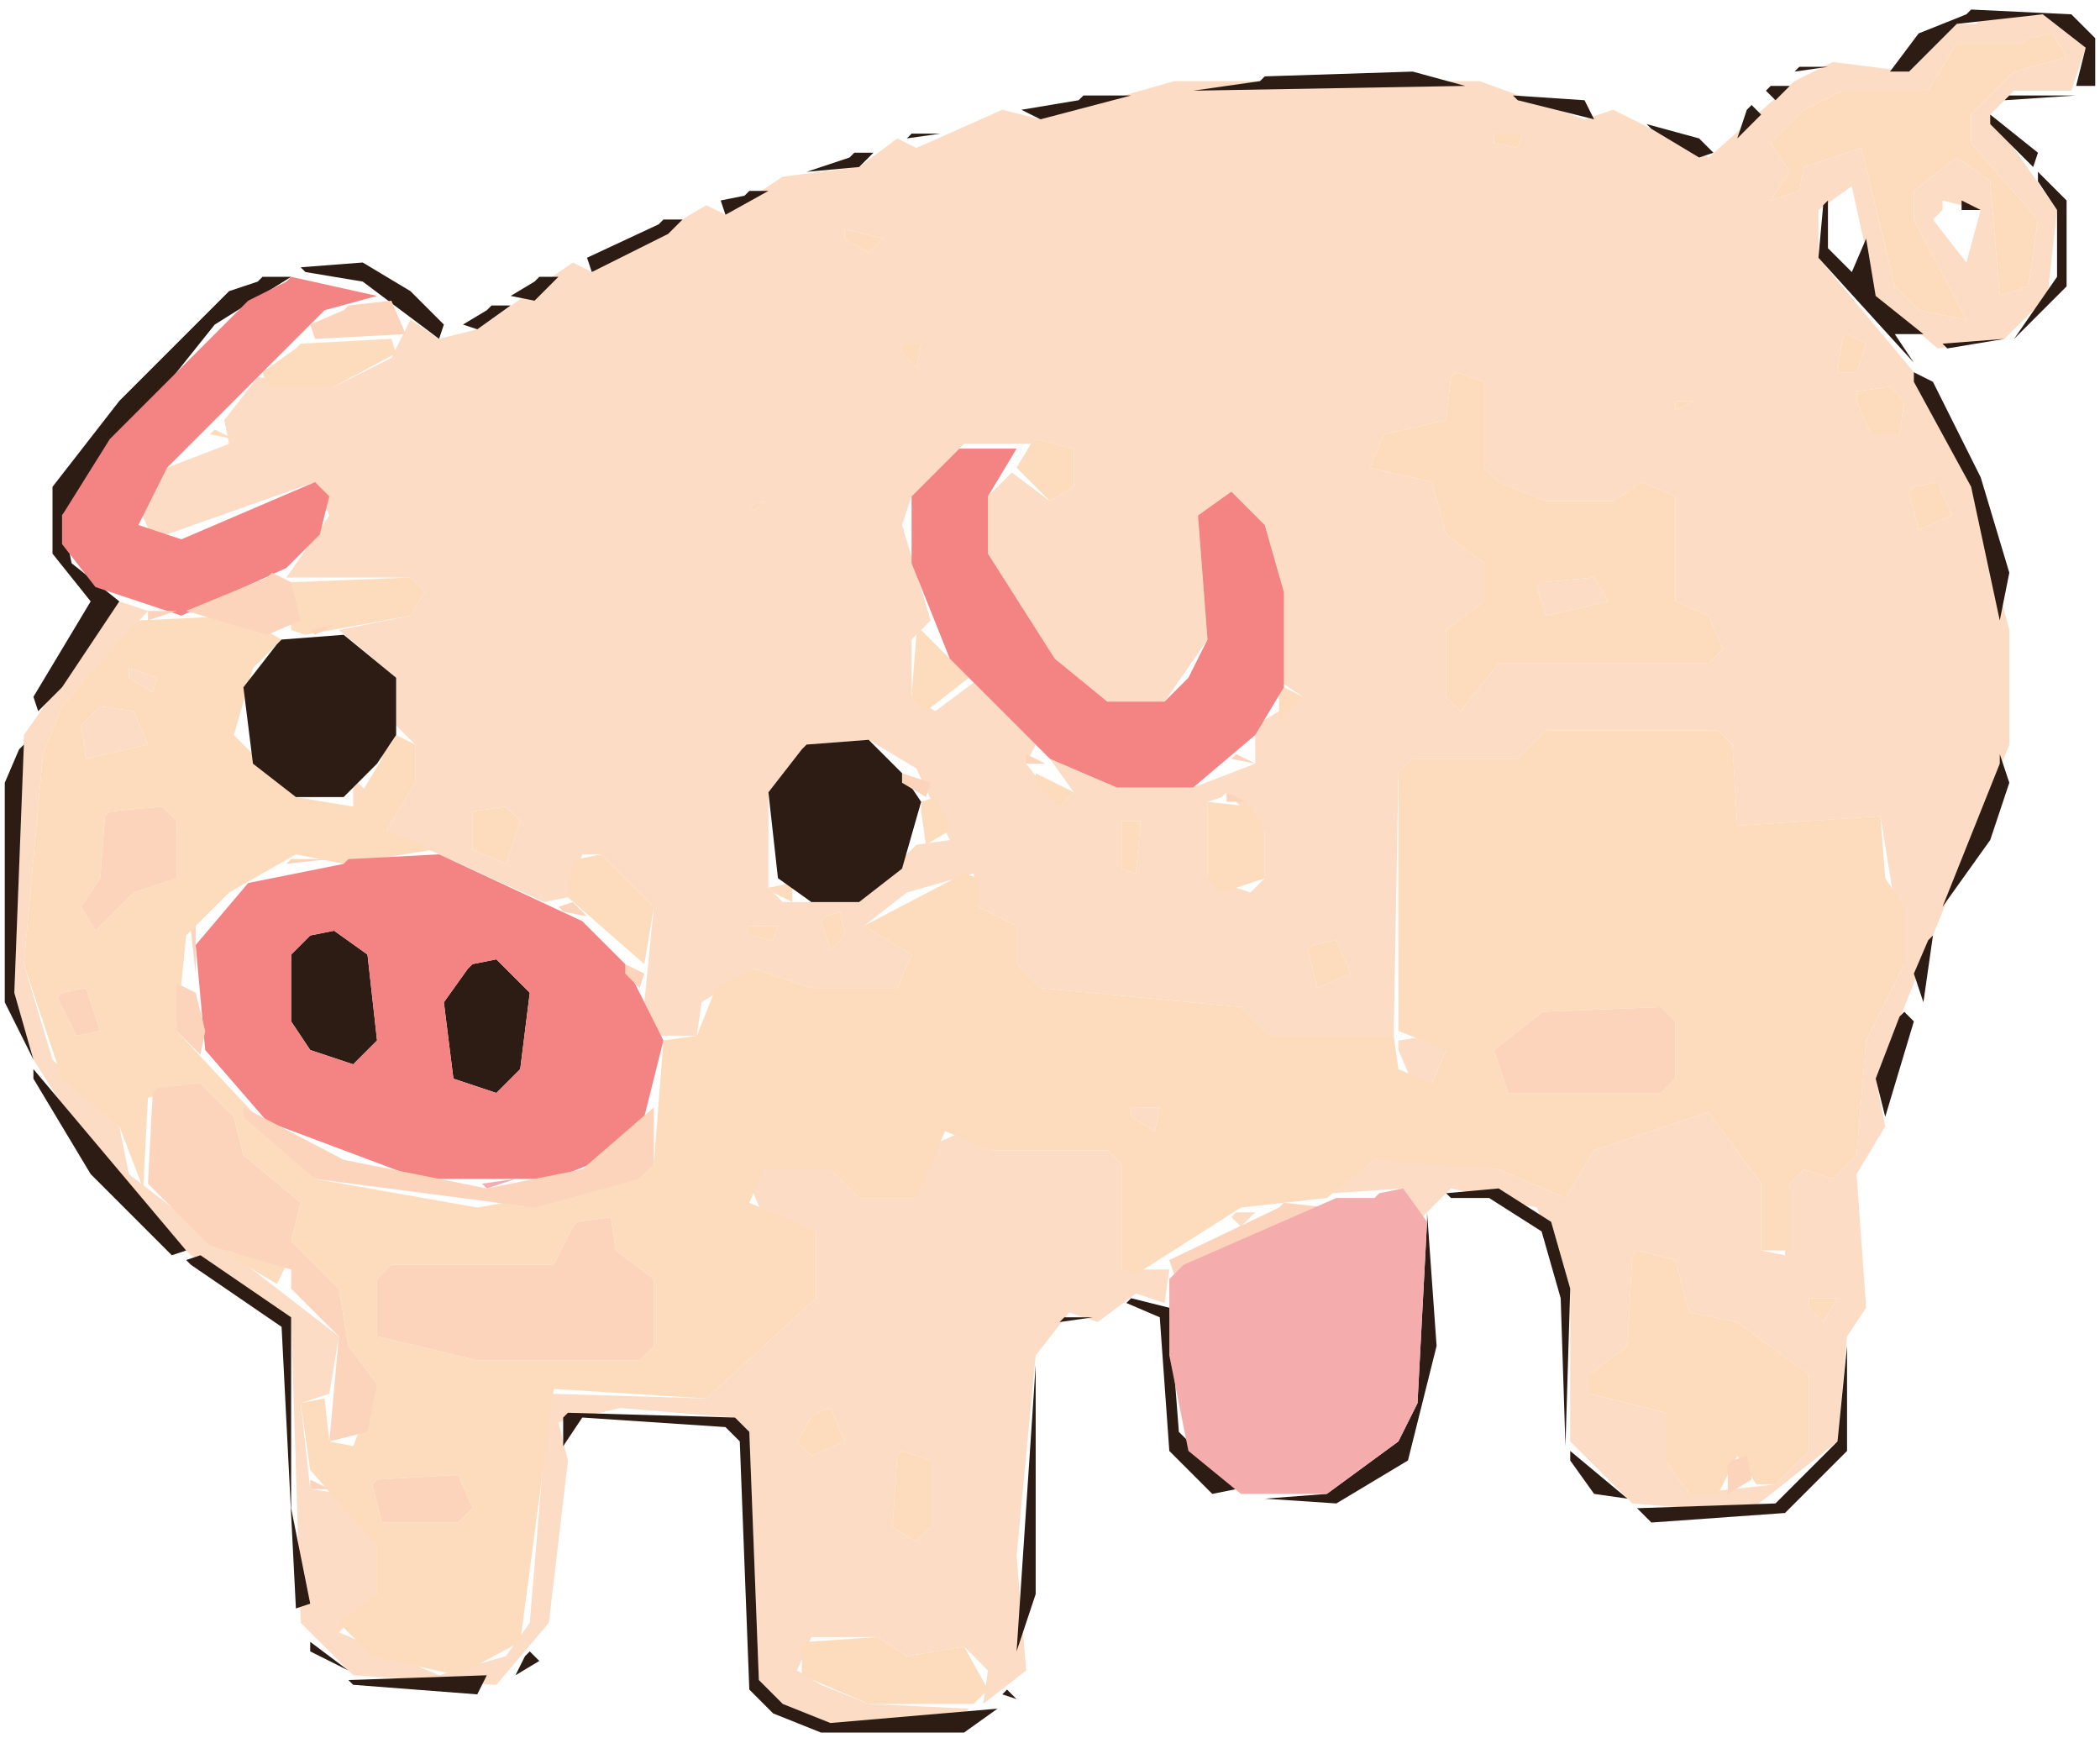
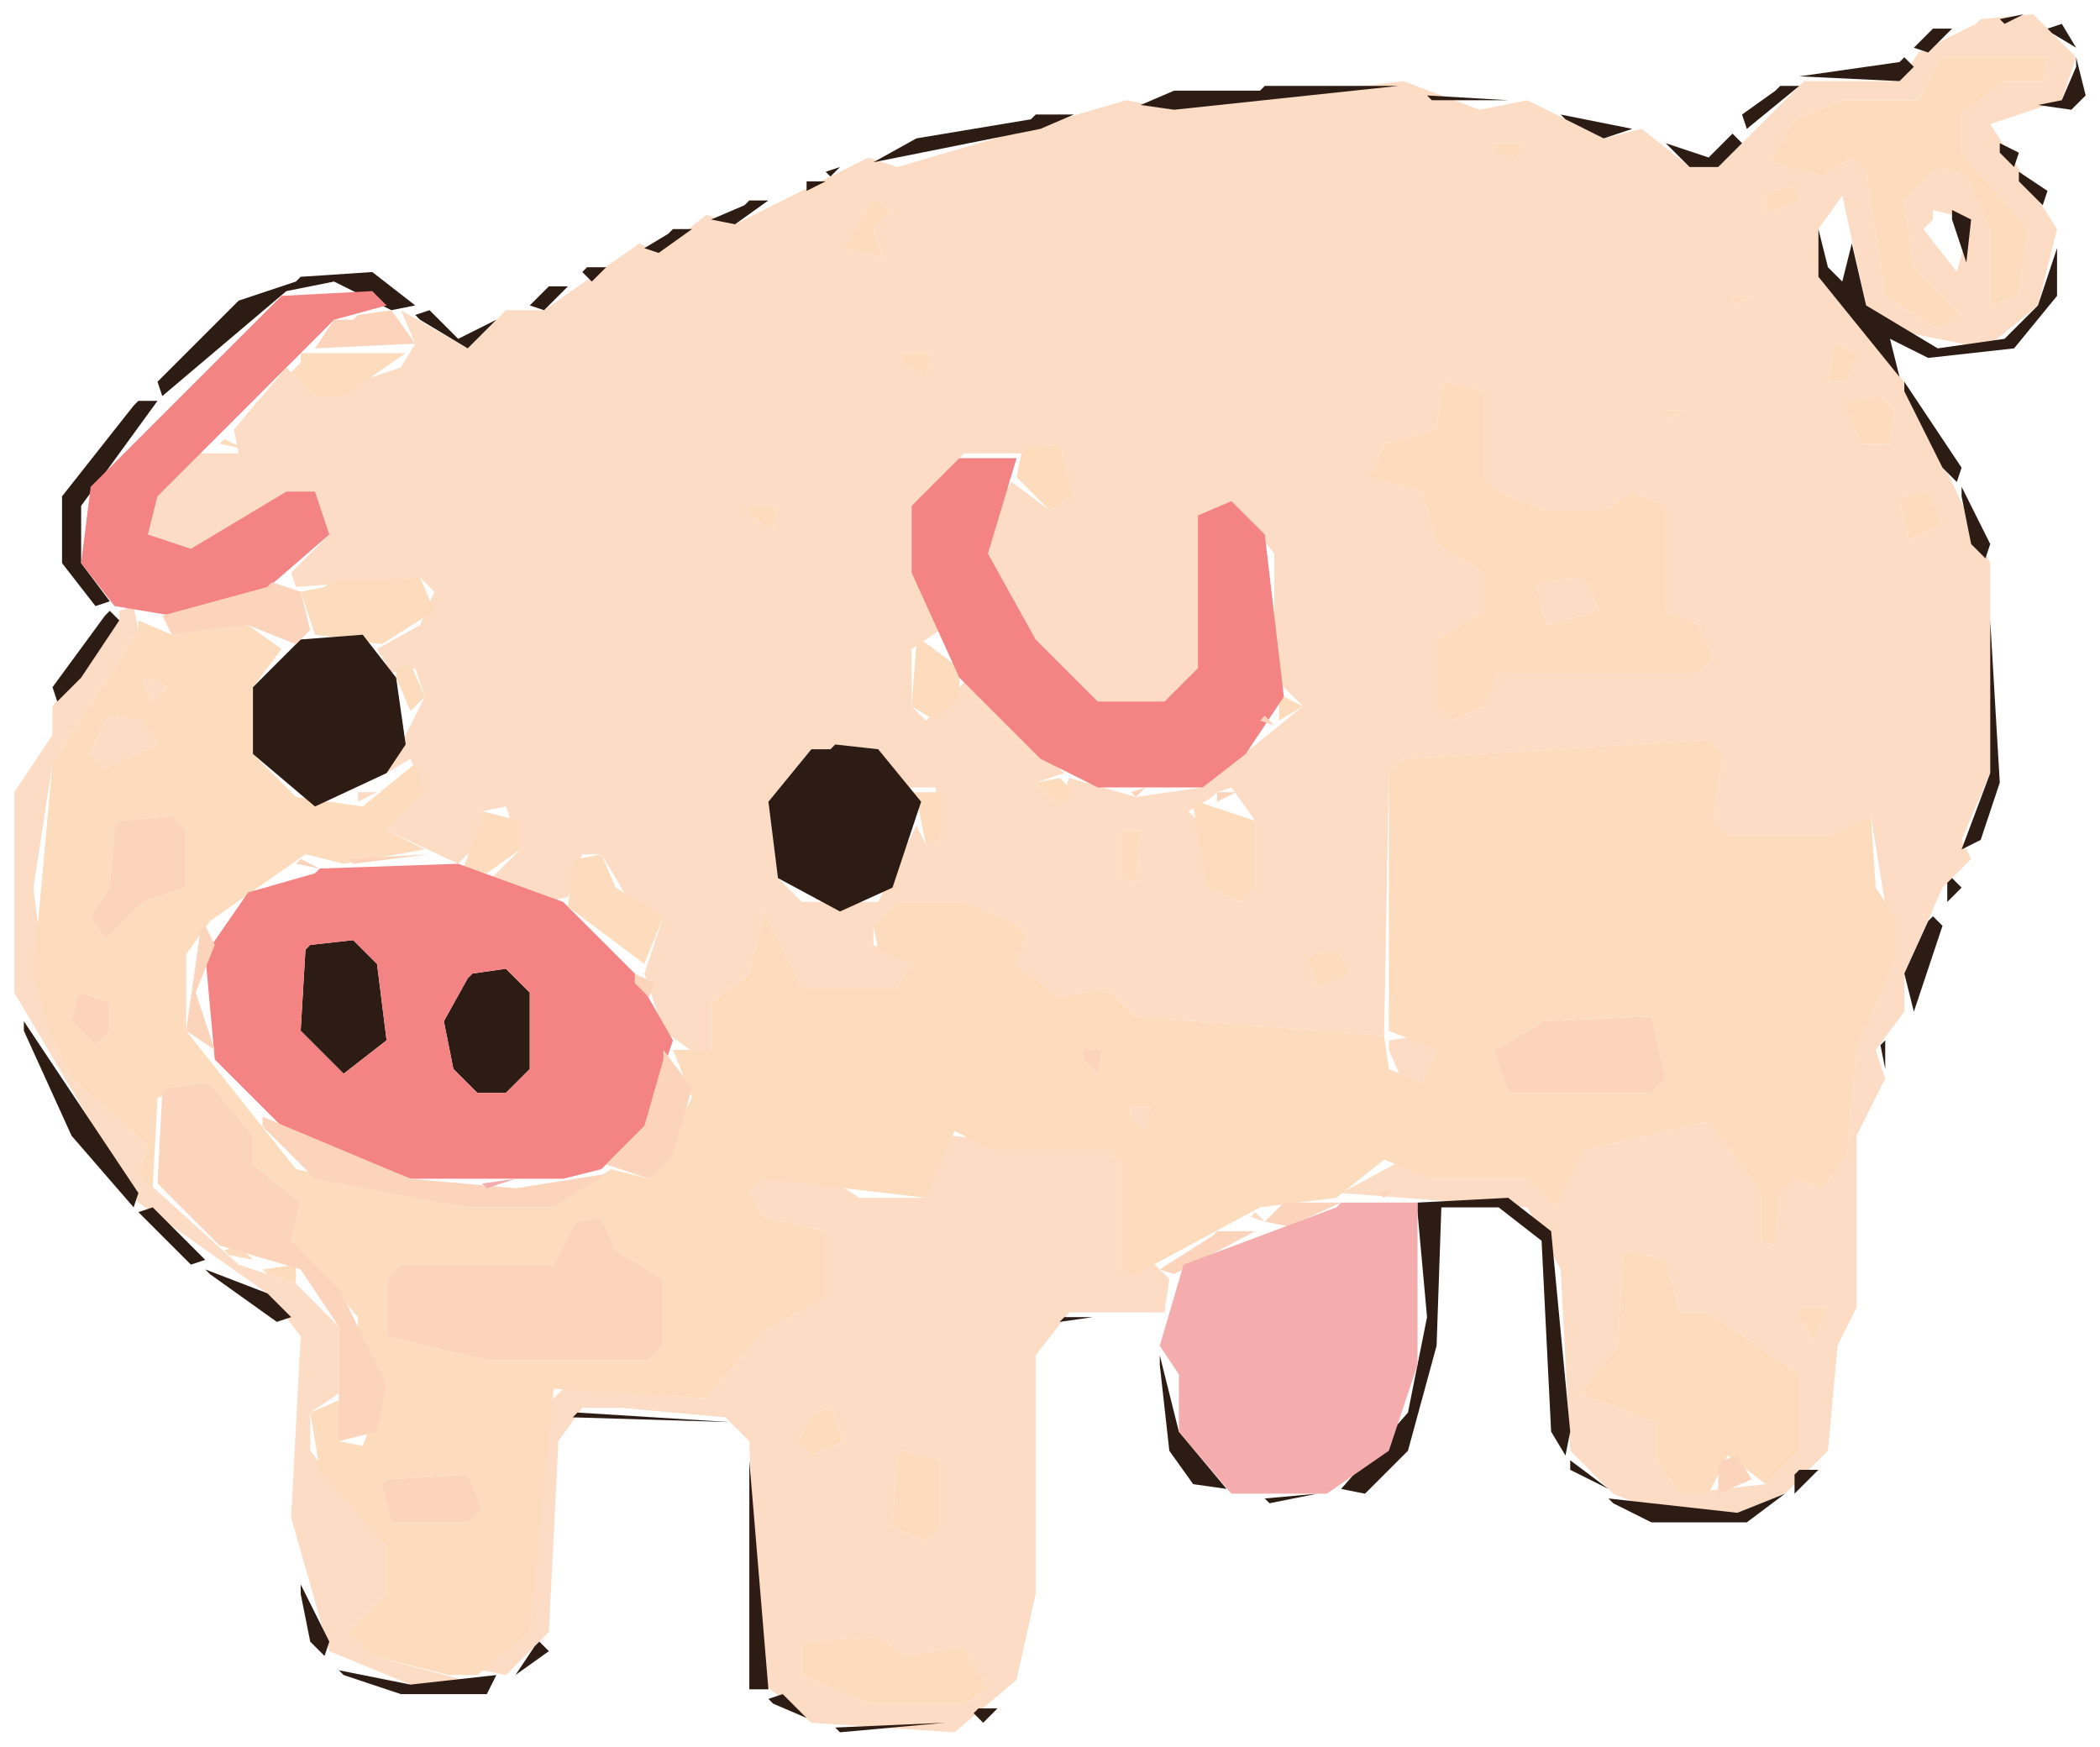
- <svg xmlns="http://www.w3.org/2000/svg" viewBox="0 0 220 182" shape-rendering="geometricPrecision">
-   <path fill="rgb(252,220,196)" fill-rule="evenodd" d="M207.5 2.0L214.0 1.5L218.5 5.0L217.0 9.5L211.0 9.5L208.5 12.0L215.5 22.0L214.5 31.0L210.0 35.5L203.0 36.5L196.5 31.0L194.0 19.5L190.5 22.0L190.5 27.0L200.5 39.0L206.5 51.0L210.5 66.0L210.5 78.0L196.5 113.0L197.5 118.0L194.5 123.0L195.5 137.0L193.5 140.0L192.5 151.0L183.0 158.5L171.0 157.5L164.5 151.0L164.5 135.0L161.0 126.5L152.0 124.5L149.0 127.5L147.0 124.5L139.5 125.0L144.0 121.5L148.0 121.5L157.0 122.5L164.0 125.5L167.0 120.5L179.0 116.5L184.5 124.0L184.5 131.0L187.0 131.5L187.5 124.0L189.0 122.5L192.0 123.5L194.5 121.0L195.5 109.0L199.5 101.0L197.0 85.5L182.0 86.5L181.5 78.0L180.0 76.5L162.0 76.5L159.0 79.5L148.0 79.5L146.5 81.0L146.0 108.5L133.0 108.5L130.0 105.5L109.0 103.5L106.5 101.0L106.5 97.0L102.5 95.0L102.0 91.5L95.0 93.5L90.5 97.0L95.5 100.0L94.0 103.5L85.0 103.5L79.0 101.5L73.5 105.0L73.0 108.5L69.0 108.5L67.5 105.0L68.5 95.0L63.0 89.5L61.0 89.5L59.5 94.0L57.0 94.5L40.5 87.0L43.5 82.0L43.5 78.0L41.5 76.0L41.5 71.0L35.5 66.0L43.0 64.5L44.5 62.0L43.0 60.5L30.0 60.5L34.5 54.0L33.0 50.5L16.0 56.5L14.5 53.0L17.5 49.0L24.0 46.5L23.5 44.0L27.0 39.5L35.0 40.5L41.0 37.5L43.0 33.5L46.0 35.5L50.0 34.5L60.0 27.5L62.0 28.5L74.0 21.5L76.0 22.5L82.0 18.5L90.0 17.5L94.0 14.5L96.0 15.5L105.0 11.5L109.0 12.5L123.0 8.5L155.0 8.5L166.0 12.5L169.0 11.5L179.0 16.5L188.0 8.5L192.0 6.5L200.0 7.5L205.0 2.5L207.0 2.5ZM212.5 4.0L215.0 3.5L216.5 6.0L211.0 7.5L206.5 12.0L206.5 15.0L213.5 23.0L212.5 30.0L209.5 31.0L208.5 19.0L205.0 16.5L200.5 20.0L200.5 23.0L206.0 33.5L201.0 32.5L198.5 30.0L195.0 15.5L189.0 17.5L188.5 20.0L185.5 21.0L187.5 18.0L185.5 15.0L189.0 11.5L193.0 9.5L202.0 9.5L205.0 4.5L212.0 4.5ZM156.5 14.0L159.5 14.0L159.0 15.5L156.5 15.0ZM203.5 21.0L207.5 22.0L206.0 27.5L202.5 23.0L203.5 22.0ZM88.5 24.0L92.5 25.0L91.0 26.5L88.5 25.0ZM193.5 35.0L195.5 36.0L194.5 39.0L192.5 39.0L193.0 35.5ZM94.5 36.0L96.5 36.0L96.0 38.5L94.5 37.0ZM152.5 39.0L155.5 40.0L155.5 49.0L157.0 50.5L162.0 52.5L169.0 52.5L172.0 50.5L175.5 52.0L175.5 63.0L179.0 64.5L180.5 68.0L179.0 69.5L157.0 69.5L153.0 74.5L151.5 73.0L151.5 66.0L155.5 63.0L155.5 59.0L151.5 56.0L150.0 50.5L143.5 49.0L145.0 45.5L151.5 44.0L152.0 39.5ZM194.5 41.0L198.0 40.5L199.5 42.0L199.0 45.5L196.0 45.5L194.5 42.0ZM175.5 42.0L177.5 42.0L175.5 43.0ZM108.5 46.0L112.5 47.0L112.5 51.0L110.0 52.5L106.0 49.5L103.5 52.0L103.5 58.0L110.5 69.0L116.0 73.5L122.0 73.5L126.5 67.0L125.5 54.0L129.0 51.5L132.5 55.0L134.5 62.0L133.5 71.0L136.5 73.0L131.5 76.0L131.5 80.0L125.0 82.5L117.0 82.5L110.0 79.5L112.5 83.0L111.0 84.5L107.5 80.0L108.5 78.0L102.0 71.5L98.0 74.5L95.5 73.0L95.5 67.0L97.5 65.0L94.5 55.0L95.5 52.0L101.0 46.5L108.0 46.5ZM200.5 51.0L203.0 50.5L204.5 54.0L201.0 55.5L200.0 51.5ZM78.5 53.0L80.0 52.5L79.0 53.5ZM161.5 61.0L167.0 60.5L168.5 63.0L162.0 64.5L161.0 61.5ZM12.5 63.0L15.5 64.0L6.5 74.0L4.5 79.0L2.5 101.0L5.5 111.0L12.5 118.0L13.5 123.0L35.5 140.0L34.5 146.0L31.5 147.0L32.5 156.0L36.0 156.5L39.5 162.0L39.5 167.0L35.5 171.0L46.0 175.5L53.0 173.5L55.5 170.0L57.5 146.0L74.0 146.5L85.5 136.0L85.5 129.0L80.0 127.5L78.5 124.0L80.0 122.5L87.0 122.5L90.0 125.5L96.0 125.5L97.5 120.0L101.0 118.5L104.0 120.5L116.0 120.5L117.5 122.0L117.5 133.0L122.5 133.0L122.0 136.5L119.0 135.5L115.0 138.5L112.0 137.5L108.5 142.0L106.5 163.0L107.5 175.0L103.0 178.5L103.5 175.0L101.0 172.5L95.0 173.5L92.0 171.5L85.0 171.5L83.5 175.0L86.0 176.5L91.0 178.5L101.5 179.0L100.0 180.5L87.0 180.5L82.0 178.5L79.5 176.0L78.5 150.0L77.0 148.5L65.0 147.5L58.5 149.0L59.5 153.0L57.5 170.0L52.0 176.5L37.0 175.5L31.5 170.0L30.5 138.0L20.0 131.5L10.5 122.0L3.5 111.0L1.5 104.0L2.5 77.0L12.0 63.5ZM13.5 70.0L16.5 71.0L16.0 72.5L13.5 71.0ZM10.5 74.0L14.0 74.5L15.5 78.0L9.0 79.5L8.5 76.0L10.0 74.5ZM40.5 78.0L41.5 79.0L40.0 80.5L40.0 78.5ZM84.5 78.0L91.0 77.5L96.0 80.5L99.5 88.0L96.0 88.5L90.0 94.5L82.0 94.5L80.5 93.0L80.5 83.0L84.0 78.5ZM37.5 82.0L38.5 83.0L37.0 84.5L37.0 82.5ZM128.5 83.0L132.5 87.0L132.5 92.0L131.0 93.5L126.5 92.0L126.5 84.0L128.0 83.5ZM49.5 85.0L53.0 84.5L54.5 86.0L53.0 90.5L49.5 89.0L49.5 86.0ZM117.5 86.0L119.5 86.0L119.0 91.5L117.5 91.0L117.5 87.0ZM86.5 96.0L88.0 95.5L88.5 98.0L87.0 99.5L86.0 96.5ZM78.5 97.0L81.5 97.0L81.0 98.5L78.5 98.0ZM137.5 99.0L140.0 98.5L141.5 102.0L138.0 103.5L137.0 99.5ZM146.5 109.0L150.0 108.5L151.5 110.0L150.0 113.5L148.0 113.5L146.5 110.0ZM118.5 116.0L121.5 116.0L121.0 118.5L118.5 117.0ZM129.5 127.0L131.5 127.0L130.0 128.5L129.0 127.5ZM171.5 131.0L175.5 132.0L177.0 137.5L182.0 138.5L189.5 144.0L189.5 152.0L186.0 155.5L177.0 156.5L174.5 153.0L174.5 148.0L166.5 146.0L166.5 144.0L170.5 141.0L171.0 131.5ZM189.5 136.0L192.5 136.0L191.0 138.5L189.5 137.0ZM85.5 148.0L87.0 147.5L88.5 151.0L85.0 152.5L83.5 151.0L85.0 148.5ZM94.5 152.0L97.5 153.0L97.5 160.0L96.0 161.5L93.5 160.0L94.0 152.5Z" />
-   <path fill="rgb(252,220,188)" fill-rule="evenodd" d="M212.5 4.0L215.0 3.5L216.5 6.0L211.0 7.5L206.5 12.0L206.5 15.0L213.5 23.0L212.5 30.0L209.5 31.0L208.5 19.0L205.0 16.5L200.5 20.0L200.5 23.0L206.0 33.5L201.0 32.5L198.5 30.0L195.0 15.5L189.0 17.5L188.5 20.0L185.5 21.0L187.5 18.0L185.5 15.0L189.0 11.5L193.0 9.5L202.0 9.5L205.0 4.5L212.0 4.5ZM156.5 14.0L159.5 14.0L159.0 15.5L156.5 15.0ZM88.5 24.0L92.5 25.0L91.0 26.5L88.5 25.0ZM193.5 35.0L195.5 36.0L194.5 39.0L192.5 39.0L193.0 35.5ZM31.5 36.0L41.0 35.5L41.5 37.0L35.0 40.5L28.0 40.5L27.5 39.0L31.0 36.5ZM94.5 36.0L96.5 36.0L96.0 38.5L94.5 37.0ZM152.5 39.0L155.5 40.0L155.5 49.0L157.0 50.5L162.0 52.5L169.0 52.5L172.0 50.5L175.5 52.0L175.5 63.0L179.0 64.5L180.5 68.0L179.0 69.5L157.0 69.5L153.0 74.5L151.5 73.0L151.5 66.0L155.5 63.0L155.5 59.0L151.5 56.0L150.0 50.5L143.5 49.0L145.0 45.5L151.5 44.0L152.0 39.5ZM194.5 41.0L198.0 40.5L199.5 42.0L199.0 45.5L196.0 45.5L194.5 42.0ZM175.5 42.0L177.5 42.0L175.5 43.0ZM22.5 45.0L24.5 46.0L22.0 45.5ZM108.5 46.0L112.5 47.0L112.5 51.0L110.0 52.5L106.5 49.0L108.0 46.5ZM200.5 51.0L203.0 50.5L204.5 54.0L201.0 55.5L200.0 51.5ZM78.5 53.0L80.0 52.5L79.0 53.5ZM30.5 61.0L43.0 60.5L44.5 62.0L43.0 64.5L32.0 66.5L30.5 66.0L30.5 62.0ZM161.5 61.0L167.0 60.5L168.5 63.0L162.0 64.5L161.0 61.5ZM14.5 65.0L25.0 64.5L29.5 67.0L26.5 70.0L24.5 77.0L31.0 83.5L37.0 84.5L41.5 77.0L43.5 78.0L43.5 82.0L40.5 87.0L45.5 89.0L36.0 90.5L31.0 89.5L24.0 93.5L19.5 98.0L18.5 108.0L33.0 123.5L50.0 126.5L67.0 123.5L68.5 122.0L69.5 109.0L73.0 108.5L75.0 103.5L79.0 101.5L85.0 103.5L94.0 103.5L95.5 100.0L90.5 97.0L101.0 91.5L102.5 92.0L102.5 95.0L106.5 97.0L106.5 101.0L109.0 103.5L130.0 105.5L133.0 108.5L146.0 108.5L146.5 112.0L150.0 113.5L151.5 110.0L146.5 108.0L146.5 81.0L148.0 79.5L159.0 79.5L162.0 76.5L180.0 76.5L181.5 78.0L182.0 86.5L197.0 85.5L197.5 92.0L199.5 95.0L199.5 101.0L195.5 109.0L194.5 121.0L192.0 123.5L189.0 122.5L187.5 124.0L187.5 131.0L184.5 131.0L184.5 124.0L179.0 116.5L167.0 120.5L164.0 125.5L157.0 122.5L144.0 121.5L139.0 125.5L130.0 126.5L119.0 133.5L117.5 133.0L117.5 122.0L116.0 120.5L104.0 120.5L99.0 118.5L96.0 125.5L90.0 125.5L87.0 122.5L80.0 122.5L78.5 126.0L85.5 129.0L85.5 136.0L74.0 146.5L58.0 145.5L54.5 172.0L48.0 175.5L39.0 173.5L35.5 170.0L39.5 167.0L39.5 162.0L32.5 154.0L31.5 147.0L34.0 146.5L34.5 151.0L37.0 151.5L39.5 145.0L36.5 141.0L35.5 135.0L30.5 130.0L31.5 126.0L25.5 121.0L24.5 117.0L21.0 113.5L15.5 115.0L15.0 124.5L12.5 118.0L6.5 113.0L2.5 101.0L4.5 79.0L6.5 74.0L14.0 65.5ZM96.5 66.0L101.5 71.0L97.0 74.5L95.5 73.0L96.0 66.5ZM13.5 70.0L16.5 71.0L16.0 72.5L13.5 71.0ZM134.5 72.0L136.5 73.0L134.0 75.5L134.0 72.5ZM10.5 74.0L14.0 74.5L15.5 78.0L9.0 79.5L8.5 76.0L10.0 74.5ZM108.5 81.0L112.5 83.0L111.0 84.5L108.5 82.0ZM96.5 84.0L98.0 83.5L99.5 87.0L97.0 88.5L96.5 85.0ZM126.5 84.0L131.0 84.5L132.5 87.0L132.5 92.0L128.0 93.5L126.5 92.0L126.5 85.0ZM11.5 85.0L17.0 84.5L18.5 86.0L18.5 92.0L14.0 93.5L10.0 97.5L8.5 95.0L10.5 92.0L11.0 85.5ZM49.5 85.0L53.0 84.5L54.5 86.0L53.0 90.5L49.5 89.0L49.5 86.0ZM117.5 86.0L119.5 86.0L119.0 91.5L117.5 91.0L117.5 87.0ZM60.5 90.0L63.0 89.5L68.5 95.0L67.5 101.0L59.5 94.0L60.0 90.5ZM80.5 93.0L83.0 92.5L83.0 94.5L81.0 93.5ZM86.5 96.0L88.0 95.5L88.5 98.0L87.0 99.5L86.0 96.5ZM78.5 97.0L81.5 97.0L81.0 98.5L78.5 98.0ZM137.5 99.0L140.0 98.5L141.5 102.0L138.0 103.5L137.0 99.5ZM6.5 104.0L9.0 103.5L10.5 108.0L8.0 108.5L6.0 104.5ZM161.5 106.0L174.0 105.5L175.5 107.0L175.5 113.0L174.0 114.5L158.0 114.5L156.5 110.0L161.0 106.5ZM118.5 116.0L121.5 116.0L121.0 118.5L118.5 117.0ZM60.5 128.0L64.0 127.5L64.5 131.0L68.5 134.0L68.5 141.0L67.0 142.5L50.0 142.5L39.5 140.0L39.5 134.0L41.0 132.5L58.0 132.5L60.0 128.5ZM23.5 131.0L30.0 132.5L29.0 134.5L24.0 131.5ZM171.5 131.0L175.5 132.0L177.0 137.5L182.0 138.5L189.5 144.0L189.5 152.0L186.0 155.5L184.0 155.5L182.0 152.5L180.0 156.5L177.0 156.5L174.5 153.0L174.5 148.0L166.5 146.0L166.5 144.0L170.5 141.0L171.0 131.5ZM189.5 136.0L192.5 136.0L191.0 138.5L189.5 137.0ZM85.5 148.0L87.0 147.5L88.5 151.0L85.0 152.5L83.5 151.0L85.0 148.5ZM94.5 152.0L97.5 153.0L97.5 160.0L96.0 161.5L93.5 160.0L94.0 152.5ZM39.5 155.0L48.0 154.5L49.5 158.0L48.0 159.5L40.0 159.5L39.0 155.5ZM84.5 172.0L92.0 171.5L95.0 173.5L101.0 172.5L103.5 177.0L102.0 178.5L91.0 178.5L84.0 175.5L84.0 172.5Z" />
-   <path fill="rgb(44,28,20)" fill-rule="evenodd" d="M206.5 1.0L217.0 1.5L219.5 4.0L219.5 9.0L217.5 9.0L218.5 5.0L214.0 1.5L205.0 2.5L200.0 7.5L198.0 7.5L201.0 3.5L206.0 1.5ZM188.5 7.0L191.5 7.0L188.0 7.5ZM132.5 8.0L148.0 7.5L153.5 9.0L125.0 9.5L132.0 8.5ZM185.5 9.0L187.5 9.0L186.0 10.5L185.0 9.5ZM113.5 10.0L118.5 10.0L109.0 12.5L107.0 11.5L113.0 10.5ZM158.5 10.0L166.0 10.5L167.0 12.5L159.0 10.5ZM210.5 10.0L217.5 10.0L210.0 10.5ZM183.5 11.0L184.5 12.0L182.0 14.5L183.0 11.5ZM208.5 12.0L213.5 16.0L213.0 17.5L208.5 13.0ZM172.5 13.0L178.0 14.5L179.5 16.0L178.0 16.5L173.0 13.5ZM95.5 14.0L98.5 14.0L95.0 14.5ZM89.5 16.0L91.5 16.0L90.0 17.5L84.5 18.0L89.0 16.5ZM213.5 18.0L216.5 21.0L216.5 30.0L211.0 35.5L215.5 29.0L215.5 22.0L213.5 19.0ZM78.5 20.0L80.5 20.0L76.0 22.5L75.5 21.0L78.0 20.5ZM191.5 21.0L191.5 26.0L194.0 28.5L195.5 25.0L196.5 31.0L201.5 35.0L198.5 35.0L200.5 38.0L190.5 27.0L191.0 21.5ZM205.5 21.0L207.5 22.0L205.5 22.0ZM69.5 23.0L71.5 23.0L70.0 24.5L62.0 28.5L61.5 27.0L69.0 23.5ZM31.5 28.0L38.0 27.5L43.0 30.5L46.5 34.0L46.0 35.5L38.0 29.5L32.0 28.5ZM27.5 29.0L30.5 29.0L22.5 34.0L6.5 54.0L7.5 59.0L12.5 63.0L6.5 72.0L4.0 74.5L3.5 73.0L9.5 63.0L5.5 58.0L5.5 51.0L12.5 42.0L24.0 30.5L27.0 29.5ZM56.5 29.0L58.5 29.0L56.0 31.5L53.5 31.0L56.0 29.5ZM51.5 32.0L53.5 32.0L50.0 34.5L48.5 34.0L51.0 32.5ZM203.5 36.0L210.0 35.5L204.0 36.5ZM200.5 39.0L202.5 40.0L207.5 50.0L210.5 60.0L209.5 65.0L206.5 51.0L200.5 40.0ZM29.5 67.0L36.0 66.5L41.5 71.0L41.5 77.0L39.5 80.0L36.0 83.5L31.0 83.5L26.5 80.0L25.5 72.0L29.0 67.5ZM2.5 78.0L1.5 104.0L3.5 111.0L0.5 105.0L0.5 82.0L2.0 78.5ZM84.5 78.0L91.0 77.5L94.5 81.0L96.5 84.0L94.5 91.0L90.0 94.5L85.0 94.5L81.5 92.0L80.5 83.0L84.0 78.5ZM209.5 79.0L210.5 82.0L208.5 88.0L203.5 95.0L209.5 80.0ZM32.5 98.0L35.0 97.5L38.5 100.0L39.5 109.0L37.0 111.5L32.5 110.0L30.5 107.0L30.5 100.0L32.0 98.5ZM202.5 98.0L201.5 105.0L200.5 102.0L202.0 98.5ZM49.5 101.0L52.0 100.5L55.5 104.0L54.5 112.0L52.0 114.5L47.5 113.0L46.5 105.0L49.0 101.5ZM199.5 106.0L200.5 107.0L197.5 117.0L196.5 113.0L199.0 106.5ZM3.5 112.0L19.5 131.0L18.0 131.5L9.5 123.0L3.5 113.0ZM151.5 125.0L157.0 124.5L162.5 128.0L164.5 135.0L164.0 151.5L163.5 136.0L161.5 129.0L156.0 125.5L152.0 125.5ZM149.5 127.0L150.5 141.0L147.5 153.0L140.0 157.5L132.5 157.0L139.0 156.5L146.5 151.0L148.5 147.0L149.5 128.0ZM19.5 132.0L21.0 131.5L30.5 138.0L30.5 158.0L32.5 168.0L31.0 168.5L29.5 139.0L20.0 132.5ZM118.5 136.0L122.5 137.0L123.5 150.0L129.5 156.0L127.0 156.5L122.5 152.0L121.5 138.0L118.0 136.5ZM111.5 138.0L114.5 138.0L111.0 138.5ZM193.5 140.0L193.5 152.0L187.0 158.5L173.0 159.5L171.5 158.0L186.0 157.5L192.5 151.0L193.5 141.0ZM108.5 142.0L108.5 167.0L106.5 173.0L108.5 143.0ZM59.5 148.0L77.0 148.5L78.5 150.0L79.5 176.0L82.0 178.5L87.0 180.5L104.5 179.0L101.0 181.5L86.0 181.5L81.0 179.5L78.5 177.0L77.5 151.0L76.0 149.5L61.0 148.5L59.0 151.5L59.0 148.5ZM164.5 152.0L170.5 157.0L167.0 156.5L164.5 153.0ZM32.5 172.0L36.5 175.0L32.5 173.0ZM55.5 173.0L56.5 174.0L54.0 175.5L55.0 173.5ZM36.5 176.0L51.0 175.5L50.0 177.5L37.0 176.5ZM105.5 177.0L106.5 178.0L105.0 177.5Z" />
-   <path fill="rgb(244,132,132)" fill-rule="evenodd" d="M30.5 29.0L39.5 31.0L34.0 32.5L17.5 49.0L14.5 55.0L19.0 56.5L33.0 50.5L34.5 52.0L33.5 56.0L30.0 59.5L19.0 64.5L10.0 61.5L6.5 57.0L6.5 54.0L11.5 46.0L26.0 31.5L30.0 29.5ZM100.5 47.0L106.5 47.0L103.5 52.0L103.5 58.0L110.5 69.0L116.0 73.5L122.0 73.5L124.5 71.0L126.5 67.0L125.5 54.0L129.0 51.5L132.5 55.0L134.5 62.0L134.5 72.0L131.5 77.0L125.0 82.5L117.0 82.5L110.0 79.5L99.5 69.0L95.5 59.0L95.5 52.0L100.0 47.5ZM36.5 90.0L46.0 89.5L61.0 96.5L65.5 101.0L69.5 109.0L67.5 117.0L63.0 121.5L58.0 123.5L44.0 123.5L28.0 117.5L21.5 110.0L20.5 99.0L26.0 92.5L36.0 90.5ZM32.5 98.0L35.0 97.5L38.5 100.0L39.5 109.0L37.0 111.5L32.5 110.0L30.5 107.0L30.5 100.0L32.0 98.5ZM49.5 101.0L52.0 100.5L55.5 104.0L54.5 112.0L52.0 114.5L47.5 113.0L46.5 105.0L49.0 101.5Z" />
-   <path fill="rgb(252,212,188)" fill-rule="evenodd" d="M36.5 32.0L41.0 31.5L42.5 35.0L33.0 35.5L32.5 34.0L36.0 32.5ZM28.5 60.0L30.5 61.0L31.5 65.0L28.0 66.5L19.5 64.0L28.0 60.5ZM15.5 64.0L18.5 64.0L15.5 65.0ZM32.5 66.0L35.0 65.5L33.0 66.5ZM107.5 79.0L109.5 80.0L107.5 80.0ZM129.5 79.0L131.5 80.0L129.0 79.5ZM94.5 81.0L97.5 82.0L97.0 83.5L94.5 82.0ZM128.5 83.0L130.5 84.0L128.5 84.0ZM11.5 85.0L17.0 84.5L18.5 86.0L18.5 92.0L14.0 93.5L10.0 97.5L8.5 95.0L10.5 92.0L11.0 85.5ZM30.5 90.0L34.5 90.0L30.0 90.5ZM58.5 95.0L60.0 94.5L61.5 96.0L59.0 95.5ZM20.5 97.0L20.5 102.0L20.0 97.5ZM65.5 101.0L67.5 102.0L67.0 103.5L65.5 102.0ZM18.5 103.0L20.5 104.0L21.5 108.0L21.0 110.5L18.5 108.0L18.5 104.0ZM6.5 104.0L9.0 103.5L10.5 108.0L8.0 108.5L6.0 104.5ZM161.5 106.0L174.0 105.5L175.5 107.0L175.5 113.0L174.0 114.5L158.0 114.5L156.5 110.0L161.0 106.5ZM16.5 114.0L21.0 113.5L24.5 117.0L25.5 121.0L31.5 126.0L30.5 130.0L35.5 135.0L36.5 141.0L39.5 145.0L38.5 150.0L34.5 151.0L35.5 140.0L30.5 135.0L30.5 133.0L22.0 130.5L15.5 124.0L16.0 114.5ZM25.5 116.0L36.0 121.5L51.0 124.5L61.0 122.5L68.5 116.0L68.5 122.0L67.0 123.5L56.0 126.5L33.0 123.5L25.5 117.0ZM134.5 126.0L139.0 126.5L123.0 133.5L122.5 132.0L134.0 126.5ZM60.5 128.0L64.0 127.5L64.5 131.0L68.5 134.0L68.5 141.0L67.0 142.5L50.0 142.5L39.5 140.0L39.5 134.0L41.0 132.5L58.0 132.5L60.0 128.5ZM181.5 153.0L183.0 152.5L183.5 155.0L181.0 156.5L181.0 153.5ZM32.5 155.0L34.5 156.0L32.5 156.0ZM39.5 155.0L48.0 154.5L49.5 158.0L48.0 159.5L40.0 159.5L39.0 155.5Z" />
-   <path fill="rgb(244,172,172)" fill-rule="evenodd" d="M50.5 124.0L54.0 123.5L51.0 124.5ZM144.5 125.0L147.0 124.5L149.5 128.0L148.5 147.0L146.5 151.0L139.0 156.5L130.0 156.5L124.5 152.0L122.5 142.0L122.5 134.0L124.0 132.5L140.0 125.5L144.0 125.5Z" />
+ <svg xmlns="http://www.w3.org/2000/svg" viewBox="0 0 220 183" shape-rendering="geometricPrecision">
+   <path fill="rgb(252,220,196)" fill-rule="evenodd" d="M207.5 2.0L213.0 1.5L217.5 6.0L216.0 10.5L208.5 13.0L215.5 24.0L213.5 32.0L208.0 36.5L198.0 34.5L195.5 32.0L193.0 20.5L190.5 24.0L190.5 29.0L199.5 40.0L208.5 59.0L208.5 81.0L205.5 88.0L206.5 90.0L203.5 93.0L199.5 102.0L199.5 106.0L196.5 110.0L197.5 113.0L194.5 119.0L194.5 137.0L192.5 141.0L191.5 152.0L187.0 156.5L182.0 158.5L174.0 158.5L169.0 156.5L164.5 152.0L163.5 133.0L160.0 126.5L140.5 125.0L147.0 121.5L150.0 123.5L160.0 123.5L163.0 126.5L166.0 120.5L179.0 117.5L184.5 125.0L184.5 130.0L186.0 130.5L186.5 125.0L188.0 123.5L191.0 124.5L193.5 121.0L194.5 110.0L198.5 101.0L196.0 85.5L192.0 87.5L181.0 87.5L179.5 86.0L180.5 79.0L179.0 77.5L147.0 79.5L145.5 81.0L145.0 108.5L119.0 106.5L116.0 103.5L111.0 104.5L106.5 101.0L107.5 98.0L106.0 96.5L101.0 94.5L94.0 94.5L91.5 97.0L91.5 99.0L95.5 101.0L94.0 103.5L84.0 103.5L80.0 95.5L78.5 102.0L74.5 105.0L74.5 110.0L73.0 110.5L69.5 108.0L67.5 102.0L69.5 96.0L66.0 94.5L63.0 89.5L61.0 89.5L59.5 94.0L57.0 94.5L51.5 92.0L54.5 89.0L53.0 84.5L50.5 85.0L50.5 88.0L48.0 90.5L40.5 87.0L44.5 83.0L43.0 79.5L40.5 81.0L44.5 73.0L43.5 70.0L41.0 70.5L39.5 68.0L44.0 65.5L45.5 62.0L44.0 60.5L31.0 61.5L30.5 60.0L34.5 56.0L33.0 51.5L30.0 51.5L20.0 57.5L15.5 56.0L16.5 52.0L21.0 47.5L25.0 47.5L24.5 45.0L30.0 38.5L33.0 41.5L42.0 38.5L43.5 36.0L42.0 32.5L49.0 36.5L53.0 32.5L57.0 32.5L67.0 25.5L69.0 26.5L74.0 22.5L77.0 23.5L91.0 16.5L94.0 17.5L118.0 10.5L123.0 11.5L147.0 8.5L155.0 11.5L160.0 10.5L168.0 14.5L172.0 13.5L177.0 17.5L180.0 17.5L189.0 8.5L199.0 8.5L201.0 5.5L207.0 2.5ZM203.5 6.0L214.5 6.0L214.0 8.5L210.0 8.5L205.5 12.0L205.5 16.0L212.5 24.0L211.5 31.0L208.5 32.0L208.5 24.0L206.0 18.5L203.0 17.5L199.5 21.0L200.5 28.0L205.5 33.0L203.0 34.5L197.5 31.0L195.5 18.0L194.0 16.5L191.0 18.5L185.5 17.0L188.0 12.5L193.0 10.5L201.0 10.5L203.0 6.5ZM156.5 15.0L159.5 15.0L159.0 16.5L156.5 16.0ZM185.5 20.0L188.0 19.5L188.5 21.0L185.0 22.5L185.0 20.5ZM91.5 21.0L93.5 22.0L91.5 24.0L92.5 27.0L88.5 26.0L91.0 21.5ZM202.5 22.0L206.5 23.0L205.0 28.5L201.5 24.0L202.5 23.0ZM181.5 31.0L183.5 31.0L181.5 32.0ZM192.5 36.0L194.5 37.0L193.5 40.0L191.5 40.0L192.0 36.5ZM94.5 37.0L97.5 37.0L97.0 39.5L94.5 38.0ZM151.5 40.0L155.5 41.0L155.5 50.0L157.0 51.5L162.0 53.5L168.0 53.5L171.0 51.5L174.5 53.0L174.5 64.0L178.0 65.5L179.5 69.0L178.0 70.5L157.0 70.5L155.5 74.0L152.0 75.5L150.5 74.0L150.5 67.0L155.5 64.0L155.5 60.0L150.5 57.0L149.0 51.5L143.5 50.0L145.0 46.5L150.5 45.0L151.0 40.5ZM193.5 42.0L197.0 41.5L198.5 43.0L198.0 46.5L195.0 46.5L193.5 43.0ZM174.5 43.0L176.5 43.0L174.5 44.0ZM107.5 47.0L111.0 46.5L112.5 52.0L110.0 53.5L106.0 50.5L103.5 54.0L103.5 58.0L108.5 67.0L115.0 73.5L122.0 73.5L125.5 70.0L125.5 54.0L129.0 52.5L133.5 58.0L133.5 71.0L136.5 74.0L126.0 82.5L119.0 83.5L112.0 81.5L111.0 84.5L108.5 82.0L111.5 81.0L101.0 71.5L97.0 75.5L95.5 74.0L95.5 68.0L98.5 66.0L95.5 60.0L95.5 53.0L101.0 47.5L107.0 47.5ZM199.5 52.0L202.0 51.5L203.5 55.0L200.0 56.5L199.0 52.5ZM78.5 53.0L81.5 53.0L81.0 55.5L78.5 54.0ZM161.5 61.0L166.0 60.5L167.5 64.0L162.0 65.5L161.0 61.5ZM12.5 64.0L14.0 63.5L14.5 66.0L5.5 80.0L3.5 93.0L5.5 109.0L7.5 113.0L15.5 120.0L14.5 123.0L25.0 132.5L31.0 134.5L35.5 139.0L35.5 146.0L32.5 148.0L32.5 152.0L40.5 162.0L40.5 167.0L36.5 171.0L39.0 173.5L48.5 176.0L43.0 176.5L34.5 173.0L30.5 159.0L31.5 140.0L28.0 135.5L14.5 126.0L1.5 104.0L1.5 83.0L5.5 77.0L5.5 74.0L12.5 65.0ZM15.5 71.0L17.5 72.0L16.0 73.5L15.0 71.5ZM11.5 75.0L15.0 75.5L16.5 78.0L11.0 80.5L9.5 79.0L11.0 75.5ZM87.5 78.0L92.0 78.5L95.0 82.5L98.0 82.5L98.5 88.0L97.0 88.5L96.0 86.5L92.0 94.5L84.0 94.5L81.5 92.0L80.5 84.0L85.0 78.5L87.0 78.5ZM37.5 83.0L39.5 83.0L37.5 84.0ZM127.5 83.0L129.0 82.5L131.5 86.0L131.5 93.0L130.0 94.5L126.5 93.0L126.5 87.0L124.5 85.0L127.0 83.5ZM117.5 87.0L119.5 87.0L119.0 92.5L117.5 92.0L117.5 88.0ZM137.5 100.0L140.0 99.5L141.5 102.0L138.0 103.5L137.0 100.5ZM145.5 109.0L149.0 108.5L150.5 110.0L149.0 113.5L147.0 113.5L145.5 110.0ZM118.5 116.0L120.5 116.0L120.0 118.5L118.5 117.0ZM99.5 119.0L116.0 120.5L117.5 122.0L117.5 133.0L121.0 132.5L122.5 134.0L122.0 137.5L112.0 137.5L108.5 142.0L108.5 167.0L106.5 176.0L100.0 181.5L85.0 180.5L79.5 176.0L78.5 151.0L76.0 148.5L65.0 147.5L61.0 147.5L58.5 151.0L57.5 171.0L53.0 175.5L50.5 175.0L55.5 171.0L57.5 147.0L59.0 145.5L74.0 146.5L80.0 139.5L86.5 136.0L86.5 129.0L80.0 127.5L78.5 125.0L80.0 123.5L87.0 123.5L90.0 125.5L97.0 125.5L99.0 119.5ZM131.5 127.0L132.5 128.0L131.0 127.5ZM170.5 131.0L174.5 132.0L176.0 137.5L179.0 137.5L188.5 144.0L188.5 152.0L185.0 155.5L176.0 156.5L173.5 153.0L173.5 149.0L165.5 146.0L169.5 141.0L170.0 131.5ZM188.5 137.0L191.5 137.0L190.0 140.5L188.5 138.0ZM85.5 148.0L87.0 147.5L88.5 151.0L85.0 152.5L83.5 151.0L85.0 148.5ZM94.5 152.0L98.5 153.0L98.5 160.0L97.0 161.5L93.5 160.0L94.0 152.5ZM84.5 172.0L92.0 171.5L95.0 173.5L101.0 172.5L103.5 177.0L101.0 178.5L91.0 178.5L84.0 175.5L84.0 172.5Z" />
+   <path fill="rgb(252,220,188)" fill-rule="evenodd" d="M203.5 6.0L214.5 6.0L214.0 8.5L210.0 8.5L205.5 12.0L205.5 16.0L212.5 24.0L211.5 31.0L208.5 32.0L208.5 24.0L206.0 18.5L203.0 17.5L199.5 21.0L200.5 28.0L205.5 33.0L203.0 34.5L197.5 31.0L195.5 18.0L194.0 16.5L191.0 18.5L185.5 17.0L188.0 12.5L193.0 10.5L201.0 10.5L203.0 6.5ZM156.5 15.0L159.5 15.0L159.0 16.5L156.5 16.0ZM185.5 20.0L188.0 19.5L188.5 21.0L185.0 22.5L185.0 20.5ZM91.5 21.0L93.5 22.0L91.5 24.0L92.5 27.0L88.5 26.0L91.0 21.5ZM181.5 31.0L183.5 31.0L181.5 32.0ZM192.5 36.0L194.5 37.0L193.5 40.0L191.5 40.0L192.0 36.5ZM31.5 37.0L42.5 37.0L36.0 41.5L33.0 41.5L30.5 39.0L31.5 38.0ZM94.5 37.0L97.5 37.0L97.0 39.5L94.5 38.0ZM151.5 40.0L155.5 41.0L155.5 50.0L157.0 51.5L162.0 53.5L168.0 53.5L171.0 51.5L174.5 53.0L174.5 64.0L178.0 65.5L179.5 69.0L178.0 70.5L157.0 70.5L155.5 74.0L152.0 75.5L150.5 74.0L150.5 67.0L155.5 64.0L155.5 60.0L150.5 57.0L149.0 51.5L143.5 50.0L145.0 46.5L150.5 45.0L151.0 40.5ZM193.5 42.0L197.0 41.5L198.5 43.0L198.0 46.5L195.0 46.5L193.5 43.0ZM174.5 43.0L176.5 43.0L174.5 44.0ZM23.5 46.0L25.5 47.0L23.0 46.5ZM107.5 47.0L111.0 46.5L112.5 52.0L110.0 53.5L106.5 50.0L107.0 47.5ZM199.5 52.0L202.0 51.5L203.5 55.0L200.0 56.5L199.0 52.5ZM78.5 53.0L81.5 53.0L81.0 55.5L78.5 54.0ZM34.5 61.0L44.0 60.5L45.5 64.0L40.0 67.5L33.0 66.5L31.5 62.0L34.0 61.5ZM161.5 61.0L166.0 60.5L167.5 64.0L162.0 65.5L161.0 61.5ZM14.5 65.0L18.0 66.5L26.0 65.5L29.5 68.0L26.5 72.0L26.5 79.0L31.0 83.5L38.0 84.5L43.5 80.0L44.5 83.0L40.5 87.0L44.5 89.0L36.0 90.5L32.0 89.5L22.0 96.5L19.5 100.0L19.5 108.0L31.0 122.5L49.0 126.5L58.0 126.5L64.0 122.5L68.0 123.5L72.5 115.0L70.5 110.0L74.5 110.0L74.5 105.0L78.5 102.0L80.0 95.5L84.0 103.5L94.0 103.5L95.5 101.0L92.0 99.5L91.5 97.0L94.0 94.5L101.0 94.5L106.0 96.5L107.5 98.0L106.5 101.0L111.0 104.5L116.0 103.5L119.0 106.5L145.0 108.5L145.5 112.0L149.0 113.5L150.5 110.0L145.5 108.0L145.5 81.0L147.0 79.5L179.0 77.5L180.5 79.0L179.5 86.0L181.0 87.5L192.0 87.5L196.0 85.5L196.5 93.0L198.5 96.0L198.5 101.0L194.5 110.0L193.5 121.0L191.0 124.5L188.0 123.5L186.5 125.0L186.0 130.5L184.5 130.0L184.5 125.0L179.0 117.5L166.0 120.5L163.0 126.5L160.0 123.5L150.0 123.5L145.0 121.5L140.0 125.5L132.0 126.5L119.0 133.5L117.5 133.0L117.5 122.0L116.0 120.5L104.0 120.5L100.0 118.5L97.0 125.5L80.0 123.5L78.5 125.0L80.0 127.5L86.5 129.0L86.5 136.0L80.0 139.5L74.0 146.5L58.0 145.5L55.5 171.0L50.0 175.5L47.0 175.5L39.0 173.5L36.5 171.0L40.5 167.0L40.5 162.0L33.5 154.0L32.5 148.0L36.0 146.5L35.5 151.0L38.0 151.5L40.5 145.0L37.5 141.0L37.5 138.0L30.5 130.0L31.5 126.0L26.5 122.0L26.5 119.0L22.0 113.5L16.5 115.0L16.0 124.5L14.5 123.0L15.5 120.0L7.5 113.0L5.5 109.0L3.5 102.0L5.5 80.0L14.5 66.0ZM96.5 67.0L100.5 70.0L100.5 73.0L98.0 75.5L95.5 74.0L96.0 67.5ZM41.5 70.0L43.0 69.5L44.5 73.0L43.0 74.5L41.5 71.0ZM15.5 71.0L17.5 72.0L16.0 73.5L15.0 71.5ZM134.5 73.0L136.5 74.0L134.0 75.5L134.0 73.5ZM11.5 75.0L15.0 75.5L16.5 78.0L11.0 80.5L9.5 79.0L11.0 75.5ZM108.5 82.0L111.0 81.5L112.5 83.0L111.0 84.5L109.0 82.5ZM95.5 83.0L98.5 83.0L98.5 88.0L97.0 88.5L96.0 83.5ZM125.5 84.0L131.5 86.0L131.5 93.0L130.0 94.5L126.5 93.0L125.0 84.5ZM50.5 85.0L54.5 86.0L54.5 89.0L51.0 91.5L48.5 91.0L50.5 86.0ZM12.5 86.0L18.0 85.5L19.5 87.0L19.5 93.0L15.0 94.5L11.0 98.5L9.5 96.0L11.5 93.0L12.0 86.5ZM117.5 87.0L119.5 87.0L119.0 92.5L117.5 92.0L117.5 88.0ZM60.5 90.0L63.0 89.5L64.5 93.0L69.5 96.0L67.5 101.0L59.5 95.0L60.0 90.5ZM137.5 100.0L140.0 99.5L141.5 102.0L138.0 103.5L137.0 100.5ZM8.5 104.0L11.5 105.0L11.5 108.0L10.0 109.5L7.5 107.0L8.0 104.5ZM161.5 107.0L173.0 106.5L174.5 113.0L173.0 114.5L158.0 114.5L156.5 110.0L161.0 107.5ZM113.5 110.0L115.5 110.0L115.0 112.5L113.5 111.0ZM118.5 116.0L120.5 116.0L120.0 118.5L118.5 117.0ZM60.5 128.0L63.0 127.5L64.5 131.0L69.5 134.0L69.5 141.0L68.0 142.5L51.0 142.5L40.5 140.0L40.5 134.0L42.0 132.5L58.0 132.5L60.0 128.5ZM23.5 131.0L25.0 130.5L26.5 132.0L24.0 131.5ZM170.5 131.0L174.5 132.0L176.0 137.5L179.0 137.5L188.5 144.0L188.5 152.0L185.0 155.5L181.0 152.5L179.0 156.5L176.0 156.5L173.5 153.0L173.5 149.0L165.5 146.0L169.5 141.0L170.0 131.5ZM27.5 133.0L31.0 132.5L31.0 134.5L28.0 133.5ZM188.5 137.0L191.5 137.0L190.0 140.5L188.5 138.0ZM85.5 148.0L87.0 147.5L88.5 151.0L85.0 152.5L83.5 151.0L85.0 148.5ZM94.5 152.0L98.5 153.0L98.5 160.0L97.0 161.5L93.5 160.0L94.0 152.5ZM40.5 155.0L49.0 154.5L50.5 158.0L49.0 159.5L41.0 159.5L40.0 155.5ZM84.5 172.0L92.0 171.5L95.0 173.5L101.0 172.5L103.5 177.0L101.0 178.5L91.0 178.5L84.0 175.5L84.0 172.5Z" />
+   <path fill="rgb(44,28,20)" fill-rule="evenodd" d="M209.5 2.0L212.0 1.5L210.0 2.5ZM202.5 3.0L204.5 3.0L202.0 5.5L200.5 5.0L202.0 3.5ZM214.5 3.0L216.0 2.5L217.5 5.0L215.0 3.5ZM199.5 6.0L200.5 7.0L199.0 8.5L188.5 8.0L199.0 6.5ZM217.5 6.0L218.5 10.0L217.0 11.5L213.5 11.0L216.0 10.5L217.5 7.0ZM132.5 9.0L146.5 9.0L123.0 11.5L119.5 11.0L123.0 9.5L132.0 9.5ZM186.5 9.0L188.5 9.0L183.0 13.5L182.5 12.0L186.0 9.5ZM149.5 10.0L158.0 10.5L150.0 10.5ZM108.5 12.0L112.5 12.0L109.0 13.5L91.5 17.0L96.0 14.5L108.0 12.5ZM163.5 12.0L171.0 13.5L168.0 14.5L164.0 12.5ZM181.5 14.0L182.5 15.0L180.0 17.5L177.0 17.5L174.5 15.0L179.0 16.5L181.0 14.5ZM209.5 15.0L211.5 16.0L211.0 17.5L209.5 16.0ZM86.5 18.0L88.0 17.5L87.0 18.5ZM211.5 18.0L214.5 20.0L214.0 21.5L211.5 19.0ZM84.5 19.0L86.5 19.0L84.5 20.0ZM78.5 21.0L80.5 21.0L77.0 23.5L74.5 23.0L78.0 21.5ZM204.5 22.0L206.5 23.0L206.0 27.5L204.5 23.0ZM70.5 24.0L72.5 24.0L69.0 26.5L67.5 26.0L70.0 24.5ZM190.5 24.0L191.5 28.0L193.0 29.5L194.0 25.5L195.5 32.0L203.0 36.5L210.0 35.5L213.5 32.0L215.5 26.0L215.5 31.0L211.0 36.5L202.0 37.5L198.0 35.5L199.0 39.5L190.5 29.0L190.5 25.0ZM61.5 28.0L63.5 28.0L62.0 29.5L61.0 28.5ZM31.5 29.0L39.0 28.5L43.5 32.0L41.0 32.5L35.0 29.5L30.0 30.5L17.0 41.5L16.5 40.0L25.0 31.5L31.0 29.5ZM57.5 30.0L59.5 30.0L57.0 32.5L55.5 32.0L57.0 30.5ZM43.5 33.0L45.0 32.5L48.0 35.5L52.0 33.5L49.0 36.5L44.0 33.5ZM199.5 40.0L205.5 49.0L205.0 50.5L203.5 49.0L199.5 41.0ZM14.5 42.0L16.5 42.0L8.5 53.0L8.5 59.0L11.5 63.0L10.0 63.5L6.5 59.0L6.5 52.0L14.0 42.5ZM205.5 51.0L208.5 57.0L208.0 58.5L206.5 57.0L205.5 52.0ZM11.5 64.0L12.5 65.0L8.5 71.0L6.0 73.5L5.5 72.0L11.0 64.5ZM208.5 65.0L209.5 82.0L207.5 88.0L205.5 89.0L208.5 81.0L208.5 66.0ZM31.5 67.0L38.0 66.5L41.5 71.0L42.5 78.0L40.5 81.0L33.0 84.5L26.5 79.0L26.5 72.0L31.0 67.5ZM87.5 78.0L92.0 78.5L96.5 84.0L93.5 93.0L88.0 95.5L81.5 92.0L80.5 84.0L85.0 78.5L87.0 78.5ZM204.5 92.0L205.5 93.0L204.0 94.5L204.0 92.5ZM202.5 96.0L203.5 97.0L200.5 106.0L199.5 102.0L202.0 96.5ZM32.5 99.0L37.0 98.5L39.5 101.0L40.5 109.0L36.0 112.5L31.5 108.0L32.0 99.5ZM49.5 102.0L53.0 101.5L55.5 104.0L55.5 112.0L53.0 114.5L50.0 114.5L47.5 112.0L46.5 107.0L49.0 102.5ZM2.5 107.0L14.5 125.0L14.0 126.5L7.5 119.0L2.5 108.0ZM197.5 109.0L197.5 112.0L197.0 109.5ZM148.5 126.0L158.0 125.5L162.5 129.0L164.5 150.0L164.0 152.5L162.5 150.0L161.5 130.0L157.0 126.5L151.0 126.5L150.5 141.0L147.5 152.0L143.0 156.5L140.5 156.0L147.5 148.0L149.5 138.0L148.5 127.0ZM14.5 127.0L16.0 126.5L21.5 132.0L20.0 132.5L15.0 127.5ZM21.5 133.0L28.0 135.5L30.5 138.0L29.0 138.5L22.0 133.5ZM111.5 138.0L114.5 138.0L111.0 138.5ZM121.5 142.0L123.5 150.0L128.5 156.0L125.0 155.5L122.5 152.0L121.5 143.0ZM60.5 148.0L76.5 149.0L60.0 148.5ZM78.5 153.0L80.5 177.0L78.5 177.0L78.5 154.0ZM164.5 153.0L168.5 156.0L164.5 154.0ZM188.5 154.0L190.5 154.0L188.0 156.5L188.0 154.5ZM132.5 157.0L138.0 156.5L133.0 157.5ZM168.5 157.0L182.0 158.5L187.0 156.5L183.0 159.5L173.0 159.5L169.0 157.5ZM31.5 166.0L34.5 172.0L34.0 173.5L32.5 172.0L31.5 167.0ZM56.5 172.0L57.5 173.0L54.0 175.5L56.0 172.5ZM35.5 175.0L43.0 176.5L52.0 175.5L51.0 177.5L42.0 177.5L36.0 175.5ZM80.5 178.0L82.0 177.5L84.5 180.0L81.0 178.5ZM102.5 179.0L104.5 179.0L103.0 180.5L102.0 179.5ZM87.5 181.0L99.0 180.5L88.0 181.5Z" />
+   <path fill="rgb(244,132,132)" fill-rule="evenodd" d="M29.5 31.0L39.0 30.5L40.5 32.0L35.0 33.5L16.5 52.0L15.5 56.0L20.0 57.5L30.0 51.5L33.0 51.5L34.5 56.0L27.0 62.5L18.0 64.5L12.0 63.5L8.5 59.0L9.5 51.0L29.0 31.5ZM100.5 48.0L106.5 48.0L103.5 58.0L108.5 67.0L115.0 73.5L122.0 73.5L125.5 70.0L125.5 54.0L129.0 52.5L132.5 56.0L134.5 73.0L130.5 79.0L126.0 82.5L115.0 82.5L109.0 79.5L100.5 71.0L95.5 60.0L95.5 53.0L100.0 48.5ZM33.5 91.0L48.0 90.5L59.0 94.5L66.5 102.0L70.5 109.0L67.5 118.0L63.0 122.5L59.0 123.5L43.0 123.5L30.0 118.5L22.5 111.0L21.5 100.0L26.0 93.5L33.0 91.5ZM32.5 99.0L37.0 98.5L39.5 101.0L40.5 109.0L36.0 112.5L31.5 108.0L32.0 99.5ZM49.5 102.0L53.0 101.5L55.5 104.0L55.5 112.0L53.0 114.5L50.0 114.5L47.5 112.0L46.5 107.0L49.0 102.5Z" />
+   <path fill="rgb(252,212,188)" fill-rule="evenodd" d="M37.5 33.0L41.0 32.5L43.5 36.0L33.0 36.5L35.0 33.5L37.0 33.5ZM28.5 61.0L31.5 62.0L32.5 66.0L31.0 67.5L26.0 65.5L18.0 66.5L17.0 64.5L28.0 61.5ZM132.5 75.0L133.5 76.0L132.0 75.5ZM118.5 83.0L120.0 82.5L119.0 83.5ZM127.5 83.0L129.5 83.0L127.5 84.0ZM12.5 86.0L18.0 85.5L19.5 87.0L19.5 93.0L15.0 94.5L11.0 98.5L9.5 96.0L11.5 93.0L12.0 86.5ZM31.5 90.0L33.5 91.0L31.0 90.5ZM36.5 90.0L45.0 89.5L37.0 90.5ZM21.5 97.0L22.5 99.0L20.5 104.0L22.5 110.0L19.5 108.0L21.0 97.5ZM66.5 102.0L68.5 103.0L68.0 104.5L66.5 103.0ZM8.5 104.0L11.5 105.0L11.5 108.0L10.0 109.5L7.5 107.0L8.0 104.5ZM161.5 107.0L173.0 106.5L174.5 113.0L173.0 114.5L158.0 114.5L156.5 110.0L161.0 107.5ZM69.5 110.0L72.5 114.0L70.5 121.0L68.0 123.5L63.5 122.0L67.5 118.0L69.5 111.0ZM113.5 110.0L115.5 110.0L115.0 112.5L113.5 111.0ZM17.5 114.0L22.0 113.5L26.5 119.0L26.5 122.0L31.5 126.0L30.5 130.0L35.5 135.0L40.5 145.0L39.5 150.0L35.5 151.0L35.5 139.0L31.5 133.0L23.0 130.5L16.5 124.0L17.0 114.5ZM27.5 117.0L43.0 123.5L54.0 124.5L63.5 123.0L58.0 126.5L49.0 126.5L33.0 123.5L27.5 118.0ZM144.5 125.0L146.0 124.5L145.0 125.5ZM134.5 126.0L140.5 126.0L135.0 128.5L132.5 128.0L134.0 126.5ZM60.5 128.0L63.0 127.5L64.5 131.0L69.5 134.0L69.5 141.0L68.0 142.5L51.0 142.5L40.5 140.0L40.5 134.0L42.0 132.5L58.0 132.5L60.0 128.5ZM127.5 129.0L131.5 129.0L123.0 133.5L121.5 133.0L127.0 129.5ZM180.5 153.0L182.0 152.5L183.5 155.0L180.0 156.5L180.0 153.5ZM40.5 155.0L49.0 154.5L50.5 158.0L49.0 159.5L41.0 159.5L40.0 155.5Z" />
+   <path fill="rgb(244,172,172)" fill-rule="evenodd" d="M50.5 124.0L54.0 123.5L51.0 124.5ZM140.5 126.0L148.5 126.0L148.5 143.0L145.5 152.0L139.0 156.5L129.0 156.5L123.5 150.0L123.5 144.0L121.5 141.0L124.0 132.5L140.0 126.5Z" />
</svg>
